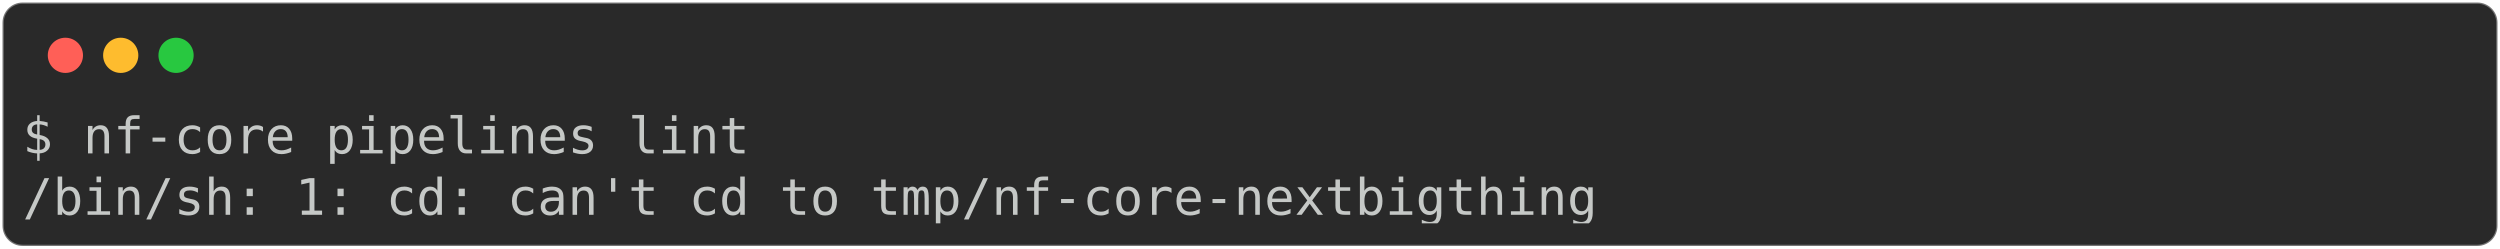
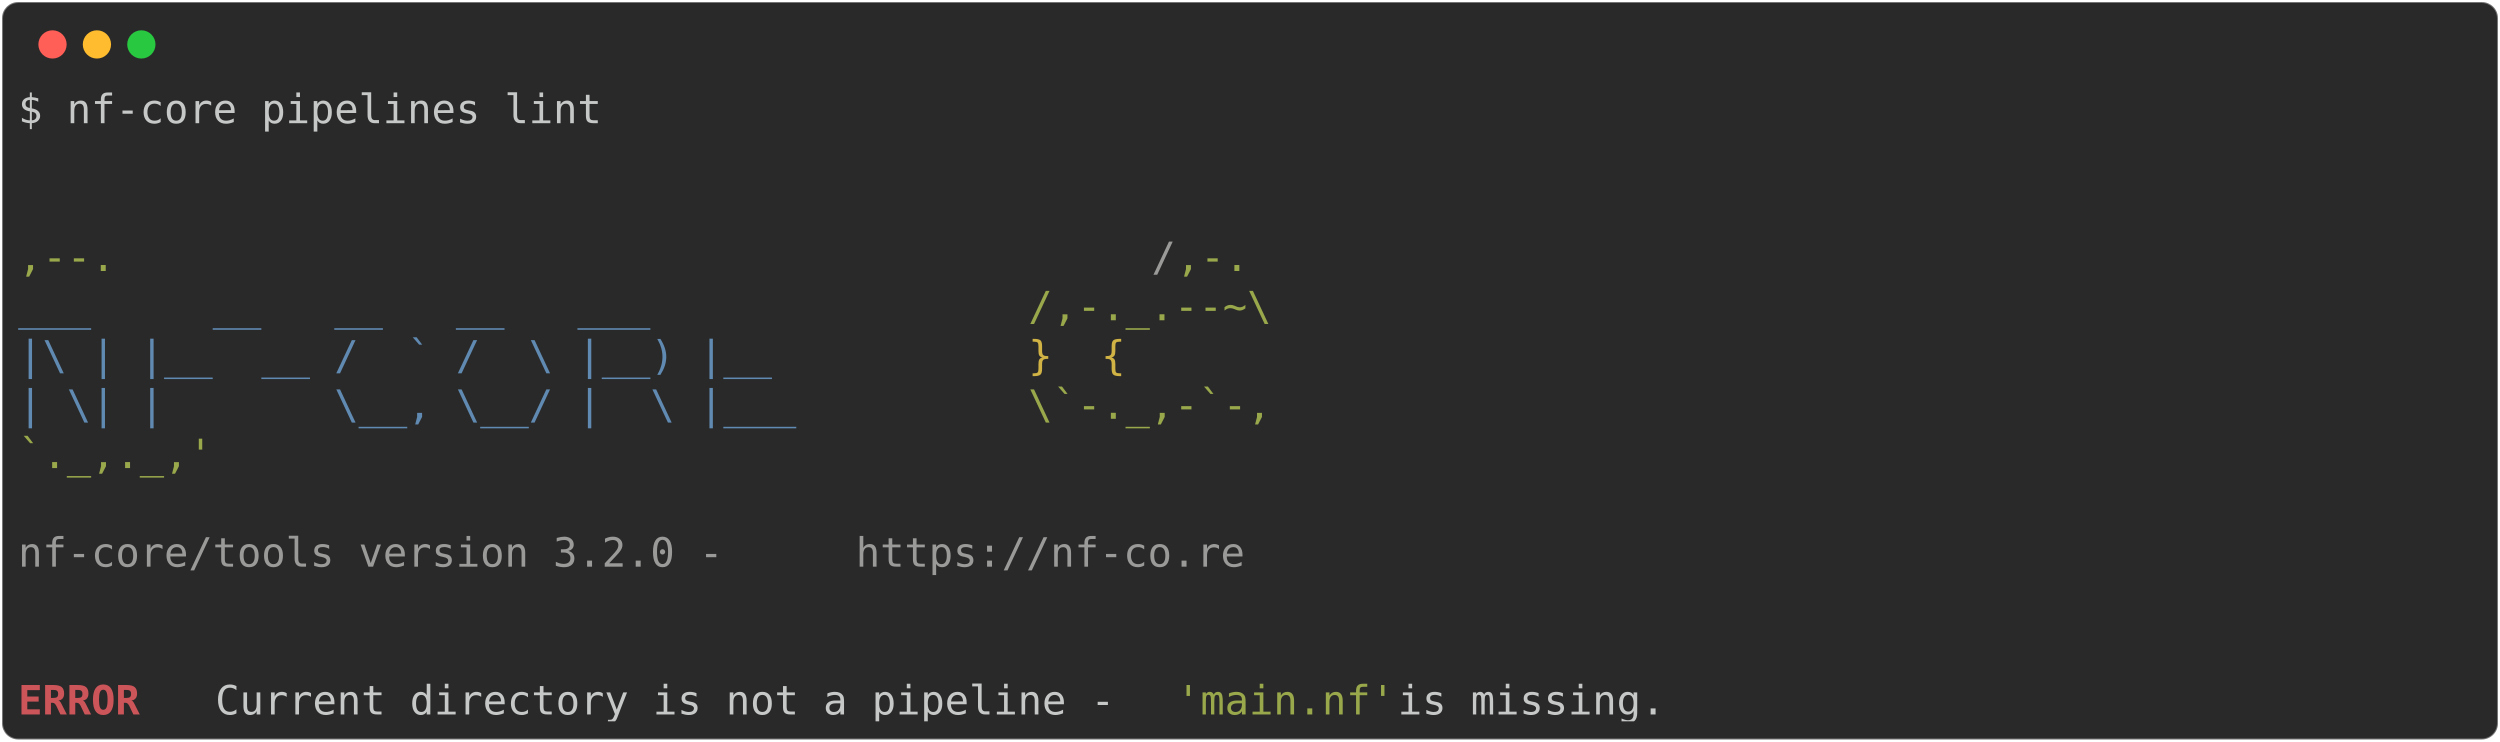
- <svg xmlns="http://www.w3.org/2000/svg" class="rich-terminal" viewBox="0 0 994 98.8">
+ <svg xmlns="http://www.w3.org/2000/svg" class="rich-terminal" viewBox="0 0 1238 367.2">
  <style>

    @font-face {
        font-family: "Fira Code";
        src: local("FiraCode-Regular"),
                url("https://cdnjs.cloudflare.com/ajax/libs/firacode/6.2.0/woff2/FiraCode-Regular.woff2") format("woff2"),
                url("https://cdnjs.cloudflare.com/ajax/libs/firacode/6.2.0/woff/FiraCode-Regular.woff") format("woff");
        font-style: normal;
        font-weight: 400;
    }
    @font-face {
        font-family: "Fira Code";
        src: local("FiraCode-Bold"),
                url("https://cdnjs.cloudflare.com/ajax/libs/firacode/6.2.0/woff2/FiraCode-Bold.woff2") format("woff2"),
                url("https://cdnjs.cloudflare.com/ajax/libs/firacode/6.2.0/woff/FiraCode-Bold.woff") format("woff");
        font-style: bold;
        font-weight: 700;
    }

-     .terminal-913189298-matrix {
+     .terminal-2105479801-matrix {
        font-family: Fira Code, monospace;
        font-size: 20px;
        line-height: 24.4px;
        font-variant-east-asian: full-width;
    }

-     .terminal-913189298-title {
+     .terminal-2105479801-title {
        font-size: 18px;
        font-weight: bold;
        font-family: arial;
    }

-     .terminal-913189298-r1 { fill: #c5c8c6 }
+     .terminal-2105479801-r1 { fill: #c5c8c6 }
+ .terminal-2105479801-r2 { fill: #98a84b }
+ .terminal-2105479801-r3 { fill: #9a9b99 }
+ .terminal-2105479801-r4 { fill: #608ab1 }
+ .terminal-2105479801-r5 { fill: #d0b344 }
+ .terminal-2105479801-r6 { fill: #cc555a;font-weight: bold }
    </style>
  <defs>
-     <clipPath id="terminal-913189298-clip-terminal">
-       <rect x="0" y="0" width="975.0" height="47.8" />
+     <clipPath id="terminal-2105479801-clip-terminal">
+       <rect x="0" y="0" width="1219.0" height="316.2" />
    </clipPath>
-     <clipPath id="terminal-913189298-line-0">
-       <rect x="0" y="1.5" width="976" height="24.65" />
+     <clipPath id="terminal-2105479801-line-0">
+       <rect x="0" y="1.5" width="1220" height="24.65" />
+     </clipPath>
+     <clipPath id="terminal-2105479801-line-1">
+       <rect x="0" y="25.9" width="1220" height="24.65" />
+     </clipPath>
+     <clipPath id="terminal-2105479801-line-2">
+       <rect x="0" y="50.3" width="1220" height="24.65" />
+     </clipPath>
+     <clipPath id="terminal-2105479801-line-3">
+       <rect x="0" y="74.7" width="1220" height="24.65" />
+     </clipPath>
+     <clipPath id="terminal-2105479801-line-4">
+       <rect x="0" y="99.1" width="1220" height="24.65" />
+     </clipPath>
+     <clipPath id="terminal-2105479801-line-5">
+       <rect x="0" y="123.5" width="1220" height="24.65" />
+     </clipPath>
+     <clipPath id="terminal-2105479801-line-6">
+       <rect x="0" y="147.9" width="1220" height="24.65" />
+     </clipPath>
+     <clipPath id="terminal-2105479801-line-7">
+       <rect x="0" y="172.3" width="1220" height="24.65" />
+     </clipPath>
+     <clipPath id="terminal-2105479801-line-8">
+       <rect x="0" y="196.7" width="1220" height="24.65" />
+     </clipPath>
+     <clipPath id="terminal-2105479801-line-9">
+       <rect x="0" y="221.1" width="1220" height="24.65" />
+     </clipPath>
+     <clipPath id="terminal-2105479801-line-10">
+       <rect x="0" y="245.5" width="1220" height="24.65" />
+     </clipPath>
+     <clipPath id="terminal-2105479801-line-11">
+       <rect x="0" y="269.9" width="1220" height="24.65" />
    </clipPath>
  </defs>
-   <rect fill="#292929" stroke="rgba(255,255,255,0.35)" stroke-width="1" x="1" y="1" width="992" height="96.8" rx="8" />
+   <rect fill="#292929" stroke="rgba(255,255,255,0.35)" stroke-width="1" x="1" y="1" width="1236" height="365.2" rx="8" />
  <g transform="translate(26,22)">
    <circle cx="0" cy="0" r="7" fill="#ff5f57" />
    <circle cx="22" cy="0" r="7" fill="#febc2e" />
    <circle cx="44" cy="0" r="7" fill="#28c840" />
  </g>
-   <g transform="translate(9, 41)" clip-path="url(#terminal-913189298-clip-terminal)">
-     <g class="terminal-913189298-matrix">
-       <text class="terminal-913189298-r1" x="0" y="20" textLength="292.8" clip-path="url(#terminal-913189298-line-0)">$ nf-core pipelines lint</text>
-       <text class="terminal-913189298-r1" x="976" y="20" textLength="12.2" clip-path="url(#terminal-913189298-line-0)">
+   <g transform="translate(9, 41)" clip-path="url(#terminal-2105479801-clip-terminal)">
+     <g class="terminal-2105479801-matrix">
+       <text class="terminal-2105479801-r1" x="0" y="20" textLength="292.8" clip-path="url(#terminal-2105479801-line-0)">$ nf-core pipelines lint</text>
+       <text class="terminal-2105479801-r1" x="1220" y="20" textLength="12.2" clip-path="url(#terminal-2105479801-line-0)">
</text>
-       <text class="terminal-913189298-r1" x="0" y="44.4" textLength="634.4" clip-path="url(#terminal-913189298-line-1)">/bin/sh: 1: cd: can't cd to tmp/nf-core-nextbigthing</text>
-       <text class="terminal-913189298-r1" x="976" y="44.4" textLength="12.2" clip-path="url(#terminal-913189298-line-1)">
+       <text class="terminal-2105479801-r1" x="1220" y="44.4" textLength="12.2" clip-path="url(#terminal-2105479801-line-1)">
+ </text>
+       <text class="terminal-2105479801-r1" x="1220" y="68.8" textLength="12.2" clip-path="url(#terminal-2105479801-line-2)">
+ </text>
+       <text class="terminal-2105479801-r2" x="0" y="93.2" textLength="561.2" clip-path="url(#terminal-2105479801-line-3)">                                          ,--.</text>
+       <text class="terminal-2105479801-r3" x="561.2" y="93.2" textLength="12.2" clip-path="url(#terminal-2105479801-line-3)">/</text>
+       <text class="terminal-2105479801-r2" x="573.4" y="93.2" textLength="36.6" clip-path="url(#terminal-2105479801-line-3)">,-.</text>
+       <text class="terminal-2105479801-r1" x="1220" y="93.2" textLength="12.2" clip-path="url(#terminal-2105479801-line-3)">
+ </text>
+       <text class="terminal-2105479801-r4" x="0" y="117.6" textLength="500.2" clip-path="url(#terminal-2105479801-line-4)">          ___     __   __   __   ___     </text>
+       <text class="terminal-2105479801-r2" x="500.2" y="117.6" textLength="134.2" clip-path="url(#terminal-2105479801-line-4)">/,-._.--~\ </text>
+       <text class="terminal-2105479801-r1" x="1220" y="117.6" textLength="12.2" clip-path="url(#terminal-2105479801-line-4)">
+ </text>
+       <text class="terminal-2105479801-r4" x="0" y="142" textLength="500.2" clip-path="url(#terminal-2105479801-line-5)">    |\ | |__  __ /  ` /  \ |__) |__      </text>
+       <text class="terminal-2105479801-r5" x="500.2" y="142" textLength="85.4" clip-path="url(#terminal-2105479801-line-5)">   }  {</text>
+       <text class="terminal-2105479801-r1" x="1220" y="142" textLength="12.2" clip-path="url(#terminal-2105479801-line-5)">
+ </text>
+       <text class="terminal-2105479801-r4" x="0" y="166.4" textLength="500.2" clip-path="url(#terminal-2105479801-line-6)">    | \| |       \__, \__/ |  \ |___     </text>
+       <text class="terminal-2105479801-r2" x="500.2" y="166.4" textLength="122" clip-path="url(#terminal-2105479801-line-6)">\`-._,-`-,</text>
+       <text class="terminal-2105479801-r1" x="1220" y="166.4" textLength="12.2" clip-path="url(#terminal-2105479801-line-6)">
+ </text>
+       <text class="terminal-2105479801-r2" x="0" y="190.8" textLength="610" clip-path="url(#terminal-2105479801-line-7)">                                          `._,._,'</text>
+       <text class="terminal-2105479801-r1" x="1220" y="190.8" textLength="12.2" clip-path="url(#terminal-2105479801-line-7)">
+ </text>
+       <text class="terminal-2105479801-r1" x="1220" y="215.2" textLength="12.2" clip-path="url(#terminal-2105479801-line-8)">
+ </text>
+       <text class="terminal-2105479801-r3" x="0" y="239.6" textLength="414.8" clip-path="url(#terminal-2105479801-line-9)">    nf-core/tools version 3.2.0 - </text>
+       <text class="terminal-2105479801-r3" x="414.8" y="239.6" textLength="195.2" clip-path="url(#terminal-2105479801-line-9)">https://nf-co.re</text>
+       <text class="terminal-2105479801-r1" x="1220" y="239.6" textLength="12.2" clip-path="url(#terminal-2105479801-line-9)">
+ </text>
+       <text class="terminal-2105479801-r1" x="1220" y="264" textLength="12.2" clip-path="url(#terminal-2105479801-line-10)">
+ </text>
+       <text class="terminal-2105479801-r1" x="1220" y="288.4" textLength="12.2" clip-path="url(#terminal-2105479801-line-11)">
+ </text>
+       <text class="terminal-2105479801-r6" x="0" y="312.8" textLength="97.6" clip-path="url(#terminal-2105479801-line-12)">ERROR   </text>
+       <text class="terminal-2105479801-r1" x="97.6" y="312.8" textLength="475.8" clip-path="url(#terminal-2105479801-line-12)"> Current directory is not a pipeline - </text>
+       <text class="terminal-2105479801-r2" x="573.4" y="312.8" textLength="109.8" clip-path="url(#terminal-2105479801-line-12)">'main.nf'</text>
+       <text class="terminal-2105479801-r1" x="683.2" y="312.8" textLength="536.8" clip-path="url(#terminal-2105479801-line-12)"> is missing.                                </text>
+       <text class="terminal-2105479801-r1" x="1220" y="312.8" textLength="12.2" clip-path="url(#terminal-2105479801-line-12)">
</text>
    </g>
  </g>
</svg>
